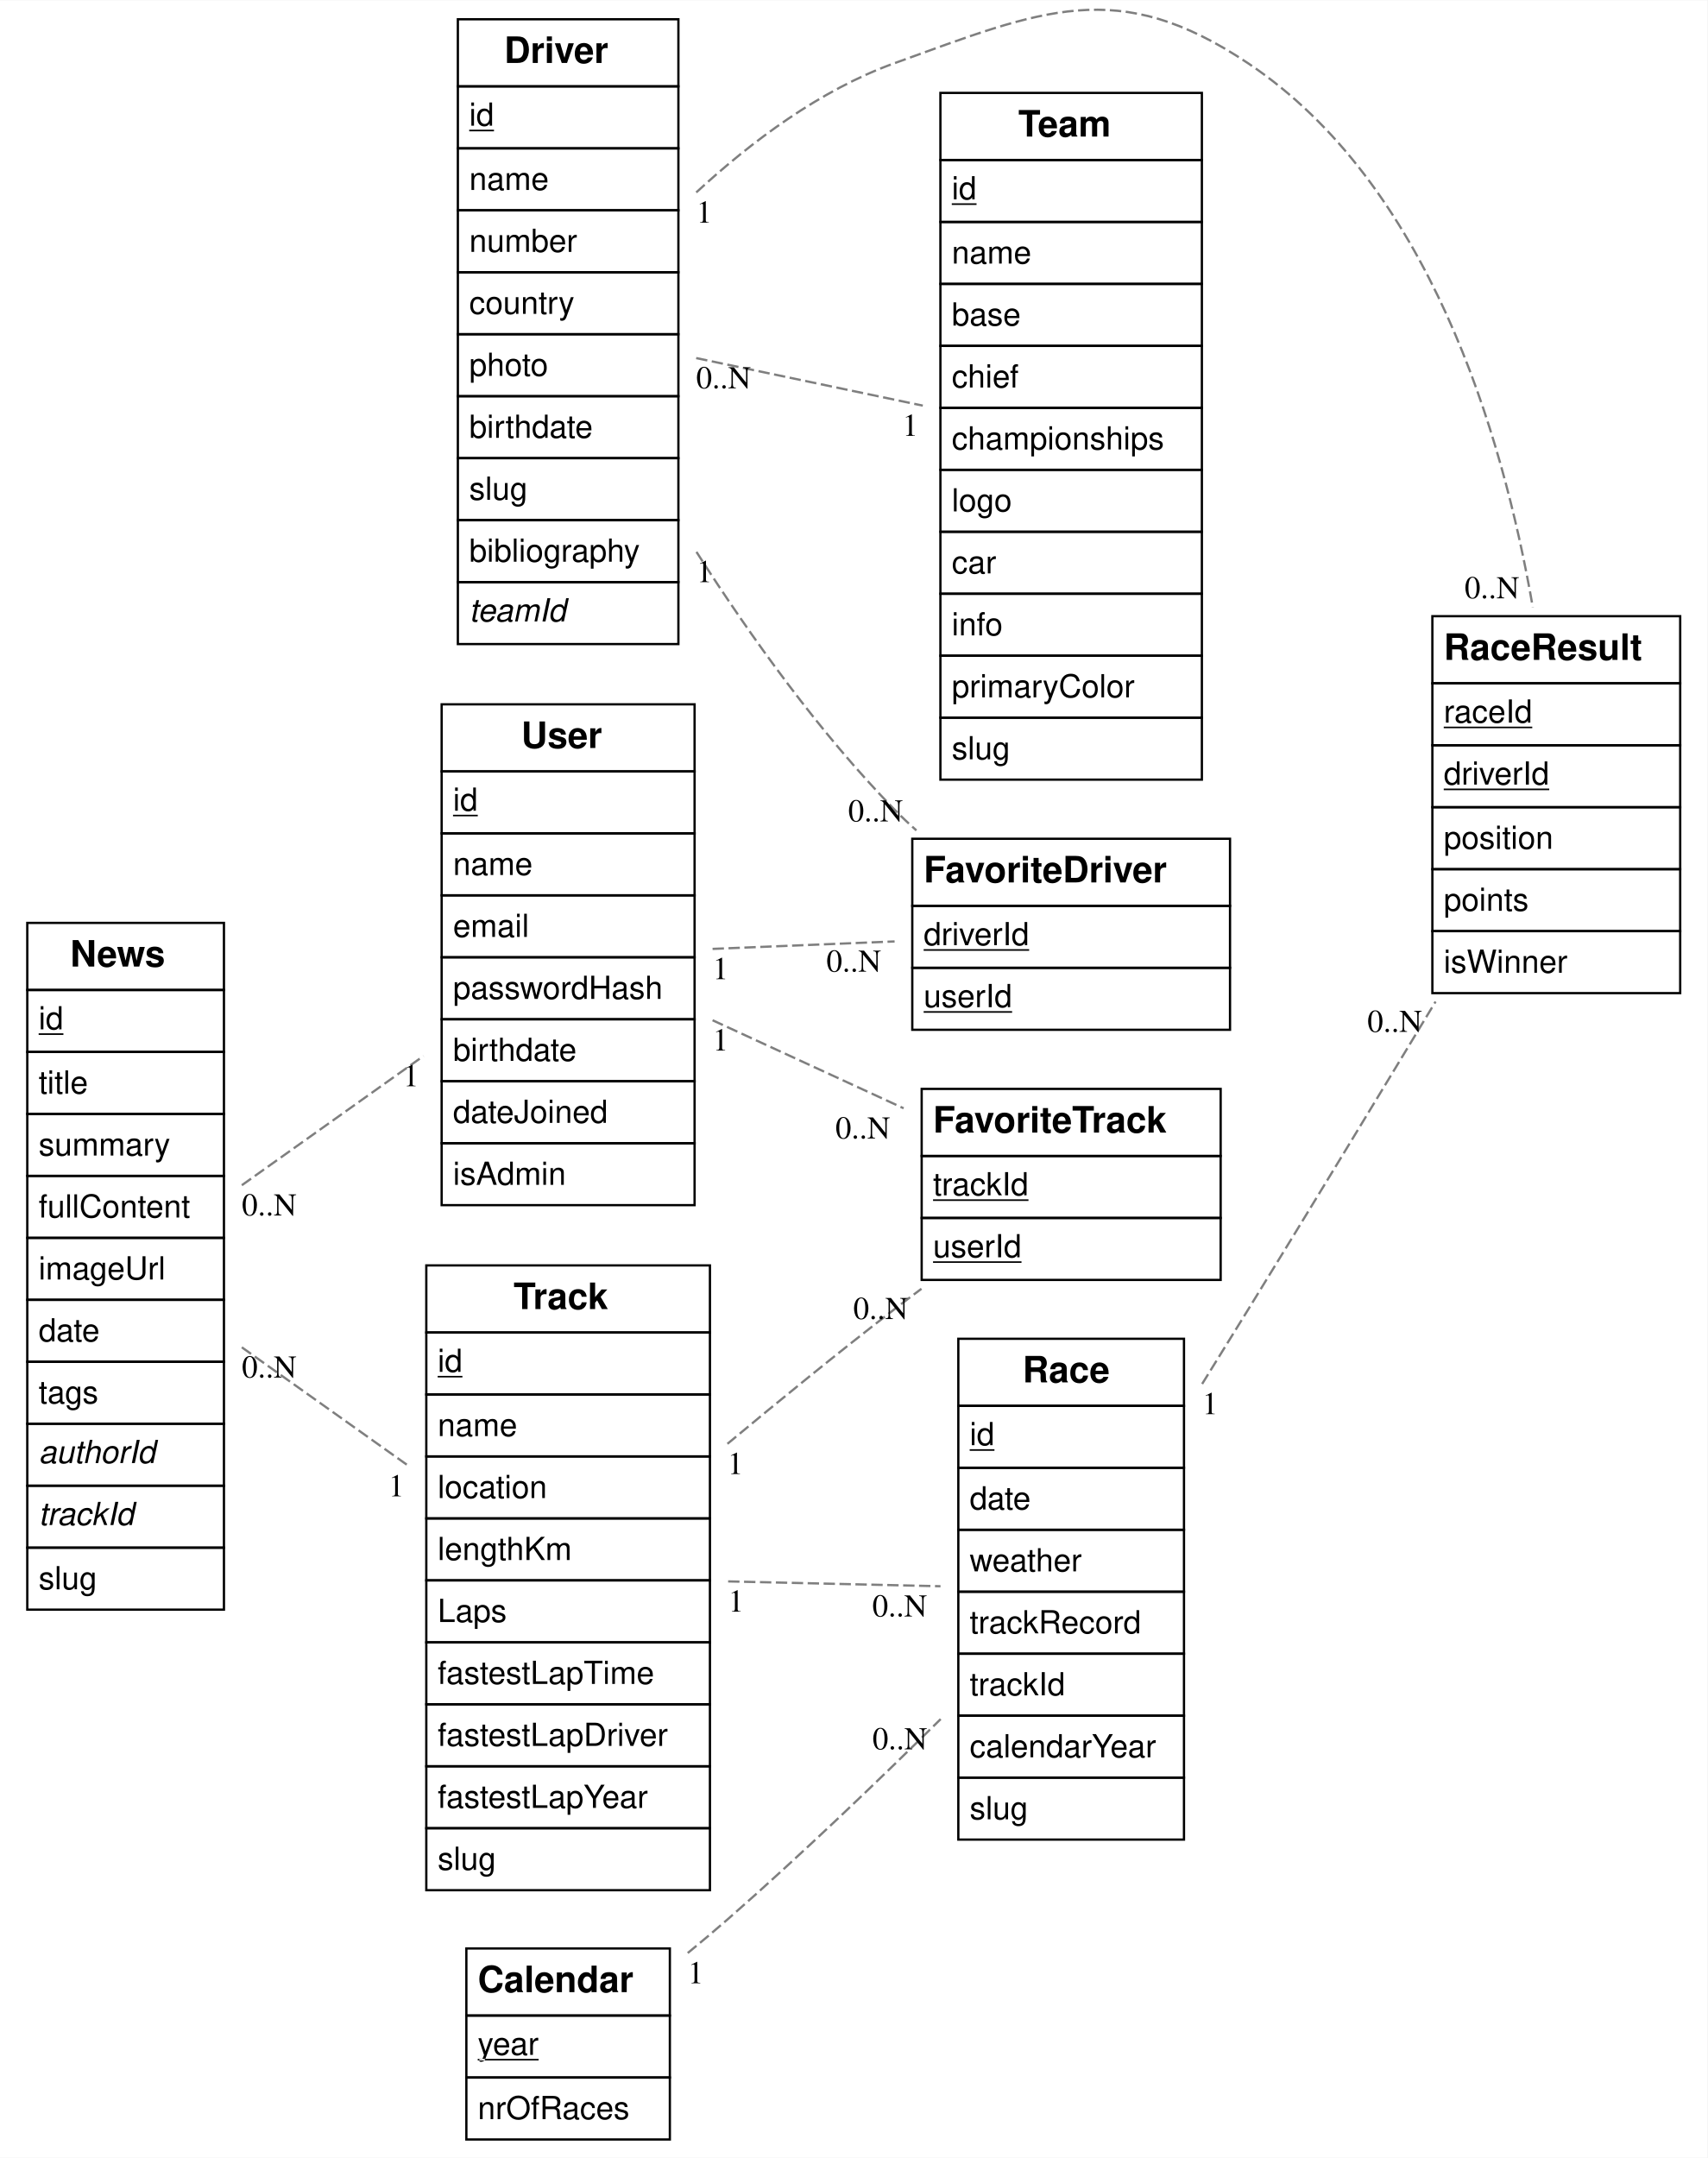
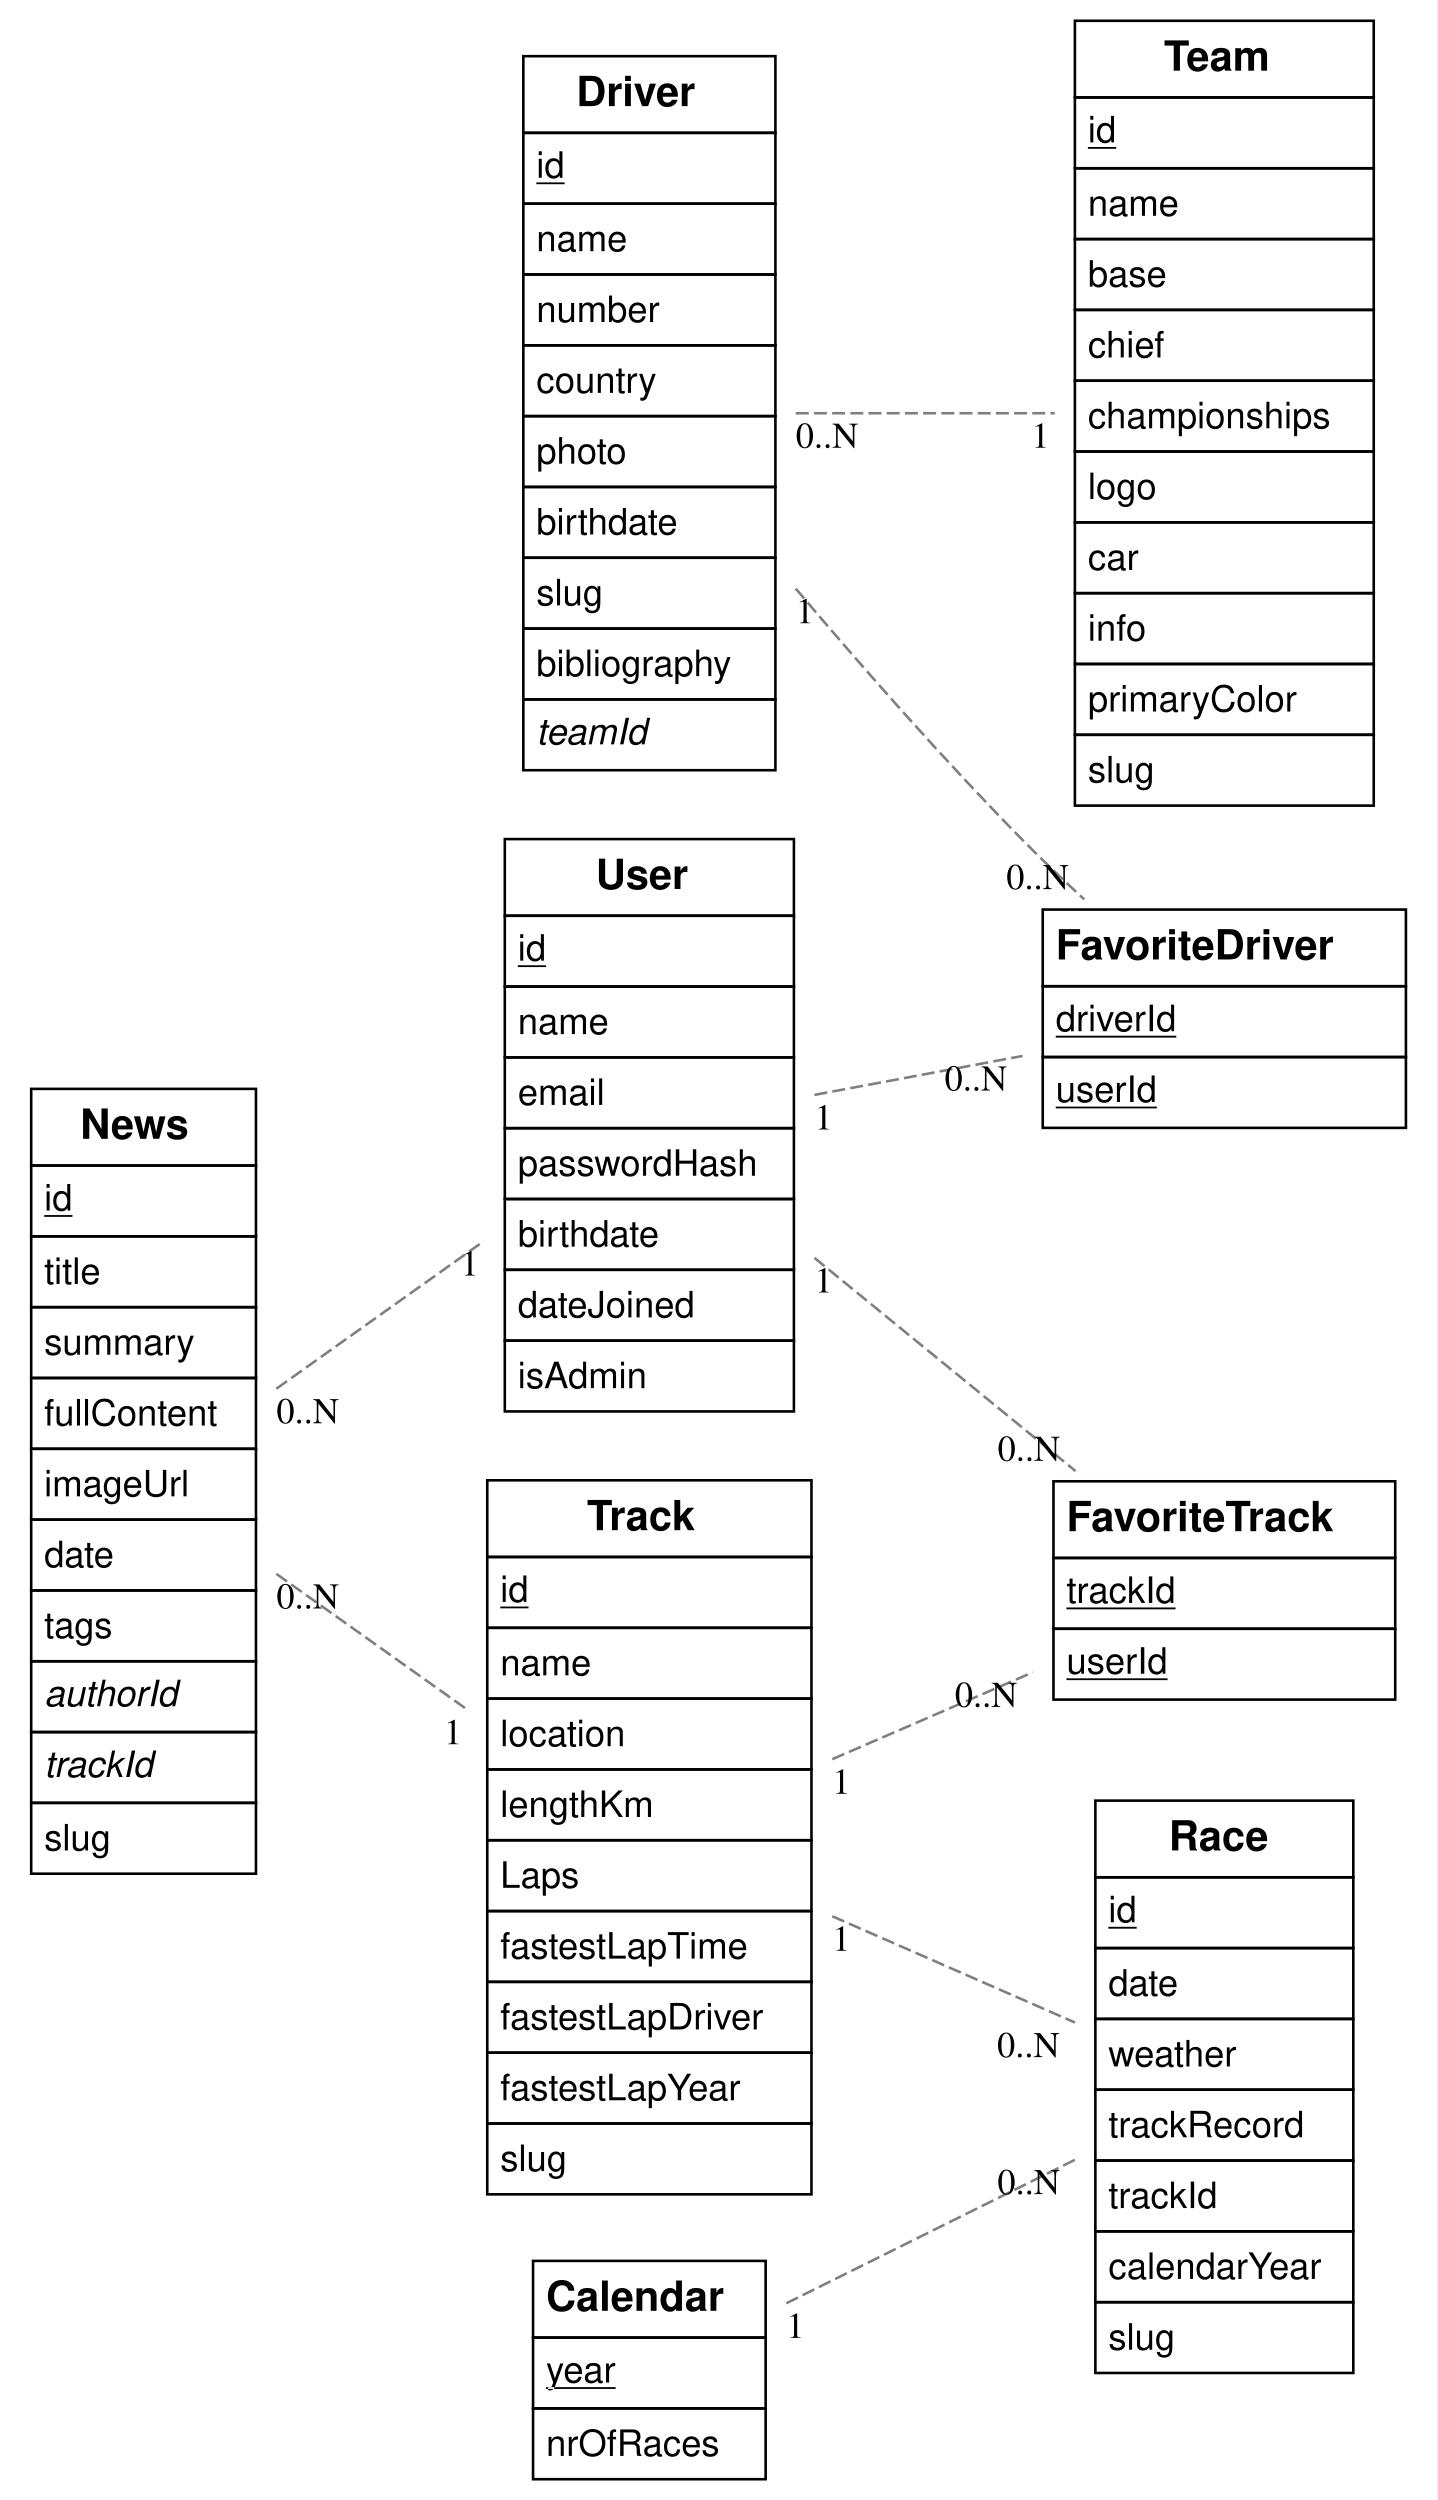
- <svg xmlns="http://www.w3.org/2000/svg" width="751pt" height="949pt" viewBox="0.00 0.00 751.00 948.71">
-   <g id="graph0" class="graph" transform="scale(1 1) rotate(0) translate(4 944.71)">
-     <polygon fill="white" stroke="none" points="-4,4 -4,-944.71 747,-944.71 747,4 -4,4" />
+ <svg xmlns="http://www.w3.org/2000/svg" width="553pt" height="962pt" viewBox="0.00 0.00 553.00 962.00">
+   <g id="graph0" class="graph" transform="scale(1 1) rotate(0) translate(4 958)">
+     <polygon fill="white" stroke="none" points="-4,4 -4,-958 549,-958 549,4 -4,4" />
    <g id="node1" class="node">
      <polygon fill="none" stroke="black" points="197.38,-906.88 197.38,-936.38 294.38,-936.38 294.38,-906.88 197.38,-906.88" />
      <text text-anchor="start" x="217.75" y="-917.17" font-family="Helvetica,sans-Serif" font-weight="bold" font-size="16.00">Driver</text>
      <polygon fill="none" stroke="black" points="197.38,-879.62 197.38,-906.88 294.38,-906.88 294.38,-879.62 197.38,-879.62" />
      <text text-anchor="start" x="202.38" y="-889.58" font-family="Helvetica,sans-Serif" text-decoration="underline" font-size="14.00">id</text>
      <polygon fill="none" stroke="black" points="197.38,-852.38 197.38,-879.62 294.38,-879.62 294.38,-852.38 197.38,-852.38" />
      <text text-anchor="start" x="202.38" y="-861.33" font-family="Helvetica,sans-Serif" font-size="14.00">name</text>
      <polygon fill="none" stroke="black" points="197.38,-825.12 197.38,-852.38 294.38,-852.38 294.38,-825.12 197.38,-825.12" />
      <text text-anchor="start" x="202.38" y="-834.08" font-family="Helvetica,sans-Serif" font-size="14.00">number</text>
      <polygon fill="none" stroke="black" points="197.38,-797.88 197.38,-825.12 294.38,-825.12 294.38,-797.88 197.38,-797.88" />
      <text text-anchor="start" x="202.38" y="-806.83" font-family="Helvetica,sans-Serif" font-size="14.00">country</text>
      <polygon fill="none" stroke="black" points="197.38,-770.62 197.38,-797.88 294.38,-797.88 294.38,-770.62 197.38,-770.62" />
      <text text-anchor="start" x="202.38" y="-779.58" font-family="Helvetica,sans-Serif" font-size="14.00">photo</text>
      <polygon fill="none" stroke="black" points="197.38,-743.38 197.38,-770.62 294.38,-770.62 294.38,-743.38 197.38,-743.38" />
      <text text-anchor="start" x="202.38" y="-752.33" font-family="Helvetica,sans-Serif" font-size="14.00">birthdate</text>
      <polygon fill="none" stroke="black" points="197.38,-716.12 197.38,-743.38 294.38,-743.38 294.38,-716.12 197.38,-716.12" />
      <text text-anchor="start" x="202.38" y="-725.08" font-family="Helvetica,sans-Serif" font-size="14.00">slug</text>
      <polygon fill="none" stroke="black" points="197.38,-688.88 197.38,-716.12 294.38,-716.12 294.38,-688.88 197.38,-688.88" />
      <text text-anchor="start" x="202.38" y="-697.83" font-family="Helvetica,sans-Serif" font-size="14.00">bibliography</text>
      <polygon fill="none" stroke="black" points="197.38,-661.62 197.38,-688.88 294.38,-688.88 294.38,-661.62 197.38,-661.62" />
      <text text-anchor="start" x="202.38" y="-671.58" font-family="Helvetica,sans-Serif" font-style="italic" font-size="14.00">teamId</text>
    </g>
    <g id="node2" class="node">
-       <polygon fill="none" stroke="black" points="409.62,-874.5 409.62,-904 524.62,-904 524.62,-874.5 409.62,-874.5" />
-       <text text-anchor="start" x="443.88" y="-884.8" font-family="Helvetica,sans-Serif" font-weight="bold" font-size="16.00">Team</text>
-       <polygon fill="none" stroke="black" points="409.62,-847.25 409.62,-874.5 524.62,-874.5 524.62,-847.25 409.62,-847.25" />
-       <text text-anchor="start" x="414.62" y="-857.2" font-family="Helvetica,sans-Serif" text-decoration="underline" font-size="14.00">id</text>
-       <polygon fill="none" stroke="black" points="409.62,-820 409.62,-847.25 524.62,-847.25 524.62,-820 409.62,-820" />
-       <text text-anchor="start" x="414.62" y="-828.95" font-family="Helvetica,sans-Serif" font-size="14.00">name</text>
-       <polygon fill="none" stroke="black" points="409.62,-792.75 409.62,-820 524.62,-820 524.62,-792.75 409.62,-792.75" />
-       <text text-anchor="start" x="414.62" y="-801.7" font-family="Helvetica,sans-Serif" font-size="14.00">base</text>
-       <polygon fill="none" stroke="black" points="409.62,-765.5 409.62,-792.75 524.62,-792.75 524.62,-765.5 409.62,-765.5" />
-       <text text-anchor="start" x="414.62" y="-774.45" font-family="Helvetica,sans-Serif" font-size="14.00">chief</text>
-       <polygon fill="none" stroke="black" points="409.62,-738.25 409.62,-765.5 524.62,-765.5 524.62,-738.25 409.62,-738.25" />
-       <text text-anchor="start" x="414.62" y="-747.2" font-family="Helvetica,sans-Serif" font-size="14.00">championships</text>
-       <polygon fill="none" stroke="black" points="409.62,-711 409.62,-738.25 524.62,-738.25 524.62,-711 409.62,-711" />
-       <text text-anchor="start" x="414.62" y="-719.95" font-family="Helvetica,sans-Serif" font-size="14.00">logo</text>
-       <polygon fill="none" stroke="black" points="409.62,-683.75 409.62,-711 524.62,-711 524.62,-683.75 409.62,-683.75" />
-       <text text-anchor="start" x="414.62" y="-692.7" font-family="Helvetica,sans-Serif" font-size="14.00">car</text>
-       <polygon fill="none" stroke="black" points="409.62,-656.5 409.62,-683.75 524.62,-683.75 524.62,-656.5 409.62,-656.5" />
-       <text text-anchor="start" x="414.62" y="-665.45" font-family="Helvetica,sans-Serif" font-size="14.00">info</text>
-       <polygon fill="none" stroke="black" points="409.62,-629.25 409.62,-656.5 524.62,-656.5 524.62,-629.25 409.62,-629.25" />
-       <text text-anchor="start" x="414.62" y="-638.2" font-family="Helvetica,sans-Serif" font-size="14.00">primaryColor</text>
-       <polygon fill="none" stroke="black" points="409.62,-602 409.62,-629.25 524.62,-629.25 524.62,-602 409.62,-602" />
-       <text text-anchor="start" x="414.62" y="-610.95" font-family="Helvetica,sans-Serif" font-size="14.00">slug</text>
+       <polygon fill="none" stroke="black" points="409.62,-920.5 409.62,-950 524.62,-950 524.62,-920.5 409.62,-920.5" />
+       <text text-anchor="start" x="443.88" y="-930.8" font-family="Helvetica,sans-Serif" font-weight="bold" font-size="16.00">Team</text>
+       <polygon fill="none" stroke="black" points="409.62,-893.25 409.62,-920.5 524.62,-920.5 524.62,-893.25 409.62,-893.25" />
+       <text text-anchor="start" x="414.62" y="-903.2" font-family="Helvetica,sans-Serif" text-decoration="underline" font-size="14.00">id</text>
+       <polygon fill="none" stroke="black" points="409.62,-866 409.62,-893.25 524.62,-893.25 524.62,-866 409.62,-866" />
+       <text text-anchor="start" x="414.62" y="-874.95" font-family="Helvetica,sans-Serif" font-size="14.00">name</text>
+       <polygon fill="none" stroke="black" points="409.62,-838.75 409.62,-866 524.62,-866 524.62,-838.75 409.62,-838.75" />
+       <text text-anchor="start" x="414.62" y="-847.7" font-family="Helvetica,sans-Serif" font-size="14.00">base</text>
+       <polygon fill="none" stroke="black" points="409.62,-811.5 409.62,-838.75 524.62,-838.75 524.62,-811.5 409.62,-811.5" />
+       <text text-anchor="start" x="414.62" y="-820.45" font-family="Helvetica,sans-Serif" font-size="14.00">chief</text>
+       <polygon fill="none" stroke="black" points="409.62,-784.25 409.62,-811.5 524.62,-811.5 524.62,-784.25 409.62,-784.25" />
+       <text text-anchor="start" x="414.62" y="-793.2" font-family="Helvetica,sans-Serif" font-size="14.00">championships</text>
+       <polygon fill="none" stroke="black" points="409.62,-757 409.62,-784.25 524.62,-784.25 524.62,-757 409.62,-757" />
+       <text text-anchor="start" x="414.62" y="-765.95" font-family="Helvetica,sans-Serif" font-size="14.00">logo</text>
+       <polygon fill="none" stroke="black" points="409.62,-729.75 409.62,-757 524.62,-757 524.62,-729.75 409.62,-729.75" />
+       <text text-anchor="start" x="414.62" y="-738.7" font-family="Helvetica,sans-Serif" font-size="14.00">car</text>
+       <polygon fill="none" stroke="black" points="409.62,-702.5 409.62,-729.75 524.62,-729.75 524.62,-702.5 409.62,-702.5" />
+       <text text-anchor="start" x="414.62" y="-711.45" font-family="Helvetica,sans-Serif" font-size="14.00">info</text>
+       <polygon fill="none" stroke="black" points="409.62,-675.25 409.62,-702.5 524.62,-702.5 524.62,-675.25 409.62,-675.25" />
+       <text text-anchor="start" x="414.62" y="-684.2" font-family="Helvetica,sans-Serif" font-size="14.00">primaryColor</text>
+       <polygon fill="none" stroke="black" points="409.62,-648 409.62,-675.25 524.62,-675.25 524.62,-648 409.62,-648" />
+       <text text-anchor="start" x="414.62" y="-656.95" font-family="Helvetica,sans-Serif" font-size="14.00">slug</text>
    </g>
    <g id="edge1" class="edge">
-       <path fill="none" stroke="#7f7f7f" stroke-dasharray="5,2" d="M302.2,-787.39C332.52,-781.03 370.25,-773.11 401.87,-766.48" />
-       <text text-anchor="start" x="392.87" y="-753.18" font-family="Times,serif" font-size="14.00">1</text>
-       <text text-anchor="start" x="302.2" y="-774.09" font-family="Times,serif" font-size="14.00">0..N</text>
-     </g>
-     <g id="node5" class="node">
-       <polygon fill="none" stroke="black" points="626,-644.38 626,-673.88 735,-673.88 735,-644.38 626,-644.38" />
-       <text text-anchor="start" x="631" y="-654.67" font-family="Helvetica,sans-Serif" font-weight="bold" font-size="16.00">RaceResult</text>
-       <polygon fill="none" stroke="black" points="626,-617.12 626,-644.38 735,-644.38 735,-617.12 626,-617.12" />
-       <text text-anchor="start" x="631" y="-627.08" font-family="Helvetica,sans-Serif" text-decoration="underline" font-size="14.00">raceId</text>
-       <polygon fill="none" stroke="black" points="626,-589.88 626,-617.12 735,-617.12 735,-589.88 626,-589.88" />
-       <text text-anchor="start" x="631" y="-599.83" font-family="Helvetica,sans-Serif" text-decoration="underline" font-size="14.00">driverId</text>
-       <polygon fill="none" stroke="black" points="626,-562.62 626,-589.88 735,-589.88 735,-562.62 626,-562.62" />
-       <text text-anchor="start" x="631" y="-571.58" font-family="Helvetica,sans-Serif" font-size="14.00">position</text>
-       <polygon fill="none" stroke="black" points="626,-535.38 626,-562.62 735,-562.62 735,-535.38 626,-535.38" />
-       <text text-anchor="start" x="631" y="-544.33" font-family="Helvetica,sans-Serif" font-size="14.00">points</text>
-       <polygon fill="none" stroke="black" points="626,-508.12 626,-535.38 735,-535.38 735,-508.12 626,-508.12" />
-       <text text-anchor="start" x="631" y="-517.08" font-family="Helvetica,sans-Serif" font-size="14.00">isWinner</text>
+       <path fill="none" stroke="#7f7f7f" stroke-dasharray="5,2" d="M302.2,-799C332.52,-799 370.25,-799 401.87,-799" />
+       <text text-anchor="start" x="392.87" y="-785.7" font-family="Times,serif" font-size="14.00">1</text>
+       <text text-anchor="start" x="302.2" y="-785.7" font-family="Times,serif" font-size="14.00">0..N</text>
+     </g>
+     <g id="node8" class="node">
+       <polygon fill="none" stroke="black" points="397.25,-578.5 397.25,-608 537,-608 537,-578.5 397.25,-578.5" />
+       <text text-anchor="start" x="402.25" y="-588.8" font-family="Helvetica,sans-Serif" font-weight="bold" font-size="16.00">FavoriteDriver</text>
+       <polygon fill="none" stroke="black" points="397.25,-551.25 397.25,-578.5 537,-578.5 537,-551.25 397.25,-551.25" />
+       <text text-anchor="start" x="402.25" y="-561.2" font-family="Helvetica,sans-Serif" text-decoration="underline" font-size="14.00">driverId</text>
+       <polygon fill="none" stroke="black" points="397.25,-524 397.25,-551.25 537,-551.25 537,-524 397.25,-524" />
+       <text text-anchor="start" x="402.25" y="-533.95" font-family="Helvetica,sans-Serif" text-decoration="underline" font-size="14.00">userId</text>
    </g>
    <g id="edge5" class="edge">
-       <path fill="none" stroke="#7f7f7f" stroke-dasharray="5,2" d="M302.24,-860.24C326.48,-882.61 356.78,-905.29 389.25,-917 454.37,-940.48 487.47,-955.5 545,-917 624.12,-864.05 656.75,-755.15 670.17,-677.8" />
-       <text text-anchor="start" x="640.17" y="-681.75" font-family="Times,serif" font-size="14.00">0..N</text>
-       <text text-anchor="start" x="302.24" y="-846.94" font-family="Times,serif" font-size="14.00">1</text>
-     </g>
-     <g id="node9" class="node">
-       <polygon fill="none" stroke="black" points="397.25,-546.5 397.25,-576 537,-576 537,-546.5 397.25,-546.5" />
-       <text text-anchor="start" x="402.25" y="-556.8" font-family="Helvetica,sans-Serif" font-weight="bold" font-size="16.00">FavoriteDriver</text>
-       <polygon fill="none" stroke="black" points="397.25,-519.25 397.25,-546.5 537,-546.5 537,-519.25 397.25,-519.25" />
-       <text text-anchor="start" x="402.25" y="-529.2" font-family="Helvetica,sans-Serif" text-decoration="underline" font-size="14.00">driverId</text>
-       <polygon fill="none" stroke="black" points="397.25,-492 397.25,-519.25 537,-519.25 537,-492 397.25,-492" />
-       <text text-anchor="start" x="402.25" y="-501.95" font-family="Helvetica,sans-Serif" text-decoration="underline" font-size="14.00">userId</text>
-     </g>
-     <g id="edge7" class="edge">
-       <path fill="none" stroke="#7f7f7f" stroke-dasharray="5,2" d="M302.32,-702.16C326.36,-664.57 356.5,-622.59 389.25,-589 392.34,-585.83 395.64,-582.71 399.06,-579.68" />
-       <text text-anchor="start" x="369.06" y="-583.63" font-family="Times,serif" font-size="14.00">0..N</text>
-       <text text-anchor="start" x="302.32" y="-688.86" font-family="Times,serif" font-size="14.00">1</text>
+       <path fill="none" stroke="#7f7f7f" stroke-dasharray="5,2" d="M302.21,-731.49C327.85,-701.2 359.24,-665.51 389.25,-635 396.8,-627.33 405.03,-619.46 413.21,-611.92" />
+       <text text-anchor="start" x="383.21" y="-615.87" font-family="Times,serif" font-size="14.00">0..N</text>
+       <text text-anchor="start" x="302.21" y="-718.19" font-family="Times,serif" font-size="14.00">1</text>
    </g>
    <g id="node3" class="node">
      <polygon fill="none" stroke="black" points="183.5,-358.88 183.5,-388.38 308.25,-388.38 308.25,-358.88 183.5,-358.88" />
      <text text-anchor="start" x="221.88" y="-369.18" font-family="Helvetica,sans-Serif" font-weight="bold" font-size="16.00">Track</text>
      <polygon fill="none" stroke="black" points="183.5,-331.62 183.5,-358.88 308.25,-358.88 308.25,-331.62 183.5,-331.62" />
      <text text-anchor="start" x="188.5" y="-341.57" font-family="Helvetica,sans-Serif" text-decoration="underline" font-size="14.00">id</text>
      <polygon fill="none" stroke="black" points="183.5,-304.38 183.5,-331.62 308.25,-331.62 308.25,-304.38 183.5,-304.38" />
      <text text-anchor="start" x="188.5" y="-313.32" font-family="Helvetica,sans-Serif" font-size="14.00">name</text>
      <polygon fill="none" stroke="black" points="183.5,-277.12 183.5,-304.38 308.25,-304.38 308.25,-277.12 183.5,-277.12" />
      <text text-anchor="start" x="188.5" y="-286.07" font-family="Helvetica,sans-Serif" font-size="14.00">location</text>
      <polygon fill="none" stroke="black" points="183.5,-249.88 183.5,-277.12 308.25,-277.12 308.25,-249.88 183.5,-249.88" />
      <text text-anchor="start" x="188.5" y="-258.82" font-family="Helvetica,sans-Serif" font-size="14.00">lengthKm</text>
      <polygon fill="none" stroke="black" points="183.5,-222.62 183.5,-249.88 308.25,-249.88 308.25,-222.62 183.5,-222.62" />
      <text text-anchor="start" x="188.5" y="-231.57" font-family="Helvetica,sans-Serif" font-size="14.00">Laps</text>
      <polygon fill="none" stroke="black" points="183.5,-195.38 183.5,-222.62 308.25,-222.62 308.25,-195.38 183.5,-195.38" />
      <text text-anchor="start" x="188.5" y="-204.32" font-family="Helvetica,sans-Serif" font-size="14.00">fastestLapTime</text>
      <polygon fill="none" stroke="black" points="183.5,-168.12 183.5,-195.38 308.25,-195.38 308.25,-168.12 183.5,-168.12" />
      <text text-anchor="start" x="188.5" y="-177.07" font-family="Helvetica,sans-Serif" font-size="14.00">fastestLapDriver</text>
      <polygon fill="none" stroke="black" points="183.5,-140.88 183.5,-168.12 308.25,-168.12 308.25,-140.88 183.5,-140.88" />
      <text text-anchor="start" x="188.5" y="-149.82" font-family="Helvetica,sans-Serif" font-size="14.00">fastestLapYear</text>
      <polygon fill="none" stroke="black" points="183.5,-113.62 183.5,-140.88 308.25,-140.88 308.25,-113.62 183.5,-113.62" />
      <text text-anchor="start" x="188.5" y="-122.58" font-family="Helvetica,sans-Serif" font-size="14.00">slug</text>
    </g>
    <g id="node4" class="node">
-       <polygon fill="none" stroke="black" points="417.5,-326.62 417.5,-356.12 516.75,-356.12 516.75,-326.62 417.5,-326.62" />
-       <text text-anchor="start" x="445.75" y="-336.93" font-family="Helvetica,sans-Serif" font-weight="bold" font-size="16.00">Race</text>
-       <polygon fill="none" stroke="black" points="417.5,-299.38 417.5,-326.62 516.75,-326.62 516.75,-299.38 417.5,-299.38" />
-       <text text-anchor="start" x="422.5" y="-309.32" font-family="Helvetica,sans-Serif" text-decoration="underline" font-size="14.00">id</text>
-       <polygon fill="none" stroke="black" points="417.5,-272.12 417.5,-299.38 516.75,-299.38 516.75,-272.12 417.5,-272.12" />
-       <text text-anchor="start" x="422.5" y="-281.07" font-family="Helvetica,sans-Serif" font-size="14.00">date</text>
-       <polygon fill="none" stroke="black" points="417.5,-244.88 417.5,-272.12 516.75,-272.12 516.75,-244.88 417.5,-244.88" />
-       <text text-anchor="start" x="422.5" y="-253.82" font-family="Helvetica,sans-Serif" font-size="14.00">weather</text>
-       <polygon fill="none" stroke="black" points="417.5,-217.62 417.5,-244.88 516.75,-244.88 516.75,-217.62 417.5,-217.62" />
-       <text text-anchor="start" x="422.5" y="-226.57" font-family="Helvetica,sans-Serif" font-size="14.00">trackRecord</text>
-       <polygon fill="none" stroke="black" points="417.5,-190.38 417.5,-217.62 516.75,-217.62 516.75,-190.38 417.5,-190.38" />
-       <text text-anchor="start" x="422.5" y="-199.32" font-family="Helvetica,sans-Serif" font-size="14.00">trackId</text>
-       <polygon fill="none" stroke="black" points="417.5,-163.12 417.5,-190.38 516.75,-190.38 516.75,-163.12 417.5,-163.12" />
-       <text text-anchor="start" x="422.5" y="-172.07" font-family="Helvetica,sans-Serif" font-size="14.00">calendarYear</text>
-       <polygon fill="none" stroke="black" points="417.5,-135.88 417.5,-163.12 516.75,-163.12 516.75,-135.88 417.5,-135.88" />
-       <text text-anchor="start" x="422.5" y="-144.82" font-family="Helvetica,sans-Serif" font-size="14.00">slug</text>
+       <polygon fill="none" stroke="black" points="417.5,-235.62 417.5,-265.12 516.75,-265.12 516.75,-235.62 417.5,-235.62" />
+       <text text-anchor="start" x="445.75" y="-245.93" font-family="Helvetica,sans-Serif" font-weight="bold" font-size="16.00">Race</text>
+       <polygon fill="none" stroke="black" points="417.5,-208.38 417.5,-235.62 516.75,-235.62 516.75,-208.38 417.5,-208.38" />
+       <text text-anchor="start" x="422.5" y="-218.32" font-family="Helvetica,sans-Serif" text-decoration="underline" font-size="14.00">id</text>
+       <polygon fill="none" stroke="black" points="417.5,-181.12 417.5,-208.38 516.75,-208.38 516.75,-181.12 417.5,-181.12" />
+       <text text-anchor="start" x="422.5" y="-190.07" font-family="Helvetica,sans-Serif" font-size="14.00">date</text>
+       <polygon fill="none" stroke="black" points="417.5,-153.88 417.5,-181.12 516.75,-181.12 516.75,-153.88 417.5,-153.88" />
+       <text text-anchor="start" x="422.5" y="-162.82" font-family="Helvetica,sans-Serif" font-size="14.00">weather</text>
+       <polygon fill="none" stroke="black" points="417.5,-126.62 417.5,-153.88 516.75,-153.88 516.75,-126.62 417.5,-126.62" />
+       <text text-anchor="start" x="422.5" y="-135.57" font-family="Helvetica,sans-Serif" font-size="14.00">trackRecord</text>
+       <polygon fill="none" stroke="black" points="417.5,-99.38 417.5,-126.62 516.75,-126.62 516.75,-99.38 417.5,-99.38" />
+       <text text-anchor="start" x="422.5" y="-108.33" font-family="Helvetica,sans-Serif" font-size="14.00">trackId</text>
+       <polygon fill="none" stroke="black" points="417.5,-72.12 417.5,-99.38 516.75,-99.38 516.75,-72.12 417.5,-72.12" />
+       <text text-anchor="start" x="422.5" y="-81.08" font-family="Helvetica,sans-Serif" font-size="14.00">calendarYear</text>
+       <polygon fill="none" stroke="black" points="417.5,-44.88 417.5,-72.12 516.75,-72.12 516.75,-44.88 417.5,-44.88" />
+       <text text-anchor="start" x="422.5" y="-53.83" font-family="Helvetica,sans-Serif" font-size="14.00">slug</text>
    </g>
    <g id="edge2" class="edge">
-       <path fill="none" stroke="#7f7f7f" stroke-dasharray="5,2" d="M316.25,-249.42C346.36,-248.73 381.17,-247.94 409.66,-247.29" />
-       <text text-anchor="start" x="379.66" y="-233.99" font-family="Times,serif" font-size="14.00">0..N</text>
-       <text text-anchor="start" x="316.25" y="-236.12" font-family="Times,serif" font-size="14.00">1</text>
-     </g>
-     <g id="node10" class="node">
-       <polygon fill="none" stroke="black" points="401.38,-436.5 401.38,-466 532.88,-466 532.88,-436.5 401.38,-436.5" />
-       <text text-anchor="start" x="406.38" y="-446.8" font-family="Helvetica,sans-Serif" font-weight="bold" font-size="16.00">FavoriteTrack</text>
-       <polygon fill="none" stroke="black" points="401.38,-409.25 401.38,-436.5 532.88,-436.5 532.88,-409.25 401.38,-409.25" />
-       <text text-anchor="start" x="406.38" y="-419.2" font-family="Helvetica,sans-Serif" text-decoration="underline" font-size="14.00">trackId</text>
-       <polygon fill="none" stroke="black" points="401.38,-382 401.38,-409.25 532.88,-409.25 532.88,-382 401.38,-382" />
-       <text text-anchor="start" x="406.38" y="-391.95" font-family="Helvetica,sans-Serif" text-decoration="underline" font-size="14.00">userId</text>
-     </g>
-     <g id="edge9" class="edge">
-       <path fill="none" stroke="#7f7f7f" stroke-dasharray="5,2" d="M315.95,-309.92C338.98,-329.11 364.96,-350.29 389.25,-369 393.15,-372 397.19,-375.06 401.29,-378.11" />
-       <text text-anchor="start" x="371.29" y="-364.81" font-family="Times,serif" font-size="14.00">0..N</text>
-       <text text-anchor="start" x="315.95" y="-296.62" font-family="Times,serif" font-size="14.00">1</text>
-     </g>
-     <g id="edge4" class="edge">
-       <path fill="none" stroke="#7f7f7f" stroke-dasharray="5,2" d="M524.74,-336.26C531.59,-347.27 538.47,-358.38 545,-369 572.4,-413.52 602.58,-463.27 627.4,-504.38" />
-       <text text-anchor="start" x="597.4" y="-491.08" font-family="Times,serif" font-size="14.00">0..N</text>
-       <text text-anchor="start" x="524.74" y="-322.96" font-family="Times,serif" font-size="14.00">1</text>
-     </g>
-     <g id="node6" class="node">
+       <path fill="none" stroke="#7f7f7f" stroke-dasharray="5,2" d="M316.25,-220.62C346.36,-207.44 381.17,-192.2 409.66,-179.72" />
+       <text text-anchor="start" x="379.66" y="-166.42" font-family="Times,serif" font-size="14.00">0..N</text>
+       <text text-anchor="start" x="316.25" y="-207.32" font-family="Times,serif" font-size="14.00">1</text>
+     </g>
+     <g id="node9" class="node">
+       <polygon fill="none" stroke="black" points="401.38,-358.5 401.38,-388 532.88,-388 532.88,-358.5 401.38,-358.5" />
+       <text text-anchor="start" x="406.38" y="-368.8" font-family="Helvetica,sans-Serif" font-weight="bold" font-size="16.00">FavoriteTrack</text>
+       <polygon fill="none" stroke="black" points="401.38,-331.25 401.38,-358.5 532.88,-358.5 532.88,-331.25 401.38,-331.25" />
+       <text text-anchor="start" x="406.38" y="-341.2" font-family="Helvetica,sans-Serif" text-decoration="underline" font-size="14.00">trackId</text>
+       <polygon fill="none" stroke="black" points="401.38,-304 401.38,-331.25 532.88,-331.25 532.88,-304 401.38,-304" />
+       <text text-anchor="start" x="406.38" y="-313.95" font-family="Helvetica,sans-Serif" text-decoration="underline" font-size="14.00">userId</text>
+     </g>
+     <g id="edge7" class="edge">
+       <path fill="none" stroke="#7f7f7f" stroke-dasharray="5,2" d="M316.25,-281.06C340.84,-291.71 368.56,-303.73 393.42,-314.5" />
+       <text text-anchor="start" x="363.42" y="-301.2" font-family="Times,serif" font-size="14.00">0..N</text>
+       <text text-anchor="start" x="316.25" y="-267.76" font-family="Times,serif" font-size="14.00">1</text>
+     </g>
+     <g id="node5" class="node">
      <polygon fill="none" stroke="black" points="201.12,-58.5 201.12,-88 290.62,-88 290.62,-58.5 201.12,-58.5" />
      <text text-anchor="start" x="206.12" y="-68.8" font-family="Helvetica,sans-Serif" font-weight="bold" font-size="16.00">Calendar</text>
      <polygon fill="none" stroke="black" points="201.12,-31.25 201.12,-58.5 290.62,-58.5 290.62,-31.25 201.12,-31.25" />
      <text text-anchor="start" x="206.12" y="-41.2" font-family="Helvetica,sans-Serif" text-decoration="underline" font-size="14.00">year</text>
      <polygon fill="none" stroke="black" points="201.12,-4 201.12,-31.25 290.62,-31.25 290.62,-4 201.12,-4" />
      <text text-anchor="start" x="206.12" y="-12.95" font-family="Helvetica,sans-Serif" font-size="14.00">nrOfRaces</text>
    </g>
    <g id="edge3" class="edge">
-       <path fill="none" stroke="#7f7f7f" stroke-dasharray="5,2" d="M298.49,-85.99C304.55,-90.96 310.59,-96.04 316.25,-101 348.11,-128.92 382.15,-161.6 409.73,-188.87" />
-       <text text-anchor="start" x="379.73" y="-175.57" font-family="Times,serif" font-size="14.00">0..N</text>
-       <text text-anchor="start" x="298.49" y="-72.69" font-family="Times,serif" font-size="14.00">1</text>
-     </g>
-     <g id="node7" class="node">
+       <path fill="none" stroke="#7f7f7f" stroke-dasharray="5,2" d="M298.56,-71.69C331.98,-88.31 375.49,-109.94 409.79,-126.99" />
+       <text text-anchor="start" x="379.79" y="-113.69" font-family="Times,serif" font-size="14.00">0..N</text>
+       <text text-anchor="start" x="298.56" y="-58.39" font-family="Times,serif" font-size="14.00">1</text>
+     </g>
+     <g id="node6" class="node">
      <polygon fill="none" stroke="black" points="8,-509.5 8,-539 94.5,-539 94.5,-509.5 8,-509.5" />
      <text text-anchor="start" x="26.88" y="-519.8" font-family="Helvetica,sans-Serif" font-weight="bold" font-size="16.00">News</text>
      <polygon fill="none" stroke="black" points="8,-482.25 8,-509.5 94.5,-509.5 94.5,-482.25 8,-482.25" />
      <text text-anchor="start" x="13" y="-492.2" font-family="Helvetica,sans-Serif" text-decoration="underline" font-size="14.00">id</text>
      <polygon fill="none" stroke="black" points="8,-455 8,-482.25 94.5,-482.25 94.5,-455 8,-455" />
      <text text-anchor="start" x="13" y="-463.95" font-family="Helvetica,sans-Serif" font-size="14.00">title</text>
      <polygon fill="none" stroke="black" points="8,-427.75 8,-455 94.5,-455 94.5,-427.75 8,-427.75" />
      <text text-anchor="start" x="13" y="-436.7" font-family="Helvetica,sans-Serif" font-size="14.00">summary</text>
      <polygon fill="none" stroke="black" points="8,-400.5 8,-427.75 94.5,-427.75 94.5,-400.5 8,-400.5" />
      <text text-anchor="start" x="13" y="-409.45" font-family="Helvetica,sans-Serif" font-size="14.00">fullContent</text>
      <polygon fill="none" stroke="black" points="8,-373.25 8,-400.5 94.5,-400.5 94.5,-373.25 8,-373.25" />
      <text text-anchor="start" x="13" y="-382.2" font-family="Helvetica,sans-Serif" font-size="14.00">imageUrl</text>
      <polygon fill="none" stroke="black" points="8,-346 8,-373.25 94.5,-373.25 94.5,-346 8,-346" />
      <text text-anchor="start" x="13" y="-354.95" font-family="Helvetica,sans-Serif" font-size="14.00">date</text>
      <polygon fill="none" stroke="black" points="8,-318.75 8,-346 94.5,-346 94.5,-318.75 8,-318.75" />
      <text text-anchor="start" x="13" y="-327.7" font-family="Helvetica,sans-Serif" font-size="14.00">tags</text>
      <polygon fill="none" stroke="black" points="8,-291.5 8,-318.75 94.5,-318.75 94.5,-291.5 8,-291.5" />
      <text text-anchor="start" x="13" y="-301.45" font-family="Helvetica,sans-Serif" font-style="italic" font-size="14.00">authorId</text>
      <polygon fill="none" stroke="black" points="8,-264.25 8,-291.5 94.5,-291.5 94.5,-264.25 8,-264.25" />
      <text text-anchor="start" x="13" y="-274.2" font-family="Helvetica,sans-Serif" font-style="italic" font-size="14.00">trackId</text>
      <polygon fill="none" stroke="black" points="8,-237 8,-264.25 94.5,-264.25 94.5,-237 8,-237" />
      <text text-anchor="start" x="13" y="-245.95" font-family="Helvetica,sans-Serif" font-size="14.00">slug</text>
    </g>
-     <g id="edge11" class="edge">
+     <g id="edge9" class="edge">
      <path fill="none" stroke="#7f7f7f" stroke-dasharray="5,2" d="M102.36,-352.36C124.76,-336.43 151.54,-317.38 175.81,-300.12" />
      <text text-anchor="start" x="166.81" y="-286.82" font-family="Times,serif" font-size="14.00">1</text>
      <text text-anchor="start" x="102.36" y="-339.06" font-family="Times,serif" font-size="14.00">0..N</text>
    </g>
-     <g id="node8" class="node">
+     <g id="node7" class="node">
      <polygon fill="none" stroke="black" points="190.25,-605.62 190.25,-635.12 301.5,-635.12 301.5,-605.62 190.25,-605.62" />
      <text text-anchor="start" x="225.25" y="-615.92" font-family="Helvetica,sans-Serif" font-weight="bold" font-size="16.00">User</text>
      <polygon fill="none" stroke="black" points="190.25,-578.38 190.25,-605.62 301.5,-605.62 301.5,-578.38 190.25,-578.38" />
      <text text-anchor="start" x="195.25" y="-588.33" font-family="Helvetica,sans-Serif" text-decoration="underline" font-size="14.00">id</text>
      <polygon fill="none" stroke="black" points="190.25,-551.12 190.25,-578.38 301.5,-578.38 301.5,-551.12 190.25,-551.12" />
      <text text-anchor="start" x="195.25" y="-560.08" font-family="Helvetica,sans-Serif" font-size="14.00">name</text>
      <polygon fill="none" stroke="black" points="190.25,-523.88 190.25,-551.12 301.5,-551.12 301.5,-523.88 190.25,-523.88" />
      <text text-anchor="start" x="195.25" y="-532.83" font-family="Helvetica,sans-Serif" font-size="14.00">email</text>
      <polygon fill="none" stroke="black" points="190.25,-496.62 190.25,-523.88 301.5,-523.88 301.5,-496.62 190.25,-496.62" />
      <text text-anchor="start" x="195.25" y="-505.57" font-family="Helvetica,sans-Serif" font-size="14.00">passwordHash</text>
      <polygon fill="none" stroke="black" points="190.25,-469.38 190.25,-496.62 301.5,-496.62 301.5,-469.38 190.25,-469.38" />
      <text text-anchor="start" x="195.25" y="-478.32" font-family="Helvetica,sans-Serif" font-size="14.00">birthdate</text>
      <polygon fill="none" stroke="black" points="190.25,-442.12 190.25,-469.38 301.5,-469.38 301.5,-442.12 190.25,-442.12" />
      <text text-anchor="start" x="195.25" y="-451.07" font-family="Helvetica,sans-Serif" font-size="14.00">dateJoined</text>
      <polygon fill="none" stroke="black" points="190.25,-414.88 190.25,-442.12 301.5,-442.12 301.5,-414.88 190.25,-414.88" />
      <text text-anchor="start" x="195.25" y="-423.82" font-family="Helvetica,sans-Serif" font-size="14.00">isAdmin</text>
    </g>
-     <g id="edge10" class="edge">
+     <g id="edge8" class="edge">
      <path fill="none" stroke="#7f7f7f" stroke-dasharray="5,2" d="M102.36,-423.64C126.77,-441 156.37,-462.05 182.26,-480.47" />
      <text text-anchor="start" x="173.26" y="-467.17" font-family="Times,serif" font-size="14.00">1</text>
      <text text-anchor="start" x="102.36" y="-410.34" font-family="Times,serif" font-size="14.00">0..N</text>
    </g>
+     <g id="edge4" class="edge">
+       <path fill="none" stroke="#7f7f7f" stroke-dasharray="5,2" d="M309.41,-536.69C334.34,-541.36 363.29,-546.77 389.47,-551.67" />
+       <text text-anchor="start" x="359.47" y="-538.37" font-family="Times,serif" font-size="14.00">0..N</text>
+       <text text-anchor="start" x="309.41" y="-523.39" font-family="Times,serif" font-size="14.00">1</text>
+     </g>
    <g id="edge6" class="edge">
-       <path fill="none" stroke="#7f7f7f" stroke-dasharray="5,2" d="M309.41,-527.57C334.34,-528.59 363.29,-529.78 389.47,-530.85" />
-       <text text-anchor="start" x="359.47" y="-517.55" font-family="Times,serif" font-size="14.00">0..N</text>
-       <text text-anchor="start" x="309.41" y="-514.27" font-family="Times,serif" font-size="14.00">1</text>
-     </g>
-     <g id="edge8" class="edge">
-       <path fill="none" stroke="#7f7f7f" stroke-dasharray="5,2" d="M309.41,-496.19C335.61,-484.12 366.24,-470.01 393.44,-457.48" />
-       <text text-anchor="start" x="363.44" y="-444.18" font-family="Times,serif" font-size="14.00">0..N</text>
-       <text text-anchor="start" x="309.41" y="-482.89" font-family="Times,serif" font-size="14.00">1</text>
+       <path fill="none" stroke="#7f7f7f" stroke-dasharray="5,2" d="M309.41,-473.95C341.05,-448.11 379.16,-417 409.87,-391.93" />
+       <text text-anchor="start" x="379.87" y="-395.88" font-family="Times,serif" font-size="14.00">0..N</text>
+       <text text-anchor="start" x="309.41" y="-460.65" font-family="Times,serif" font-size="14.00">1</text>
    </g>
  </g>
</svg>
